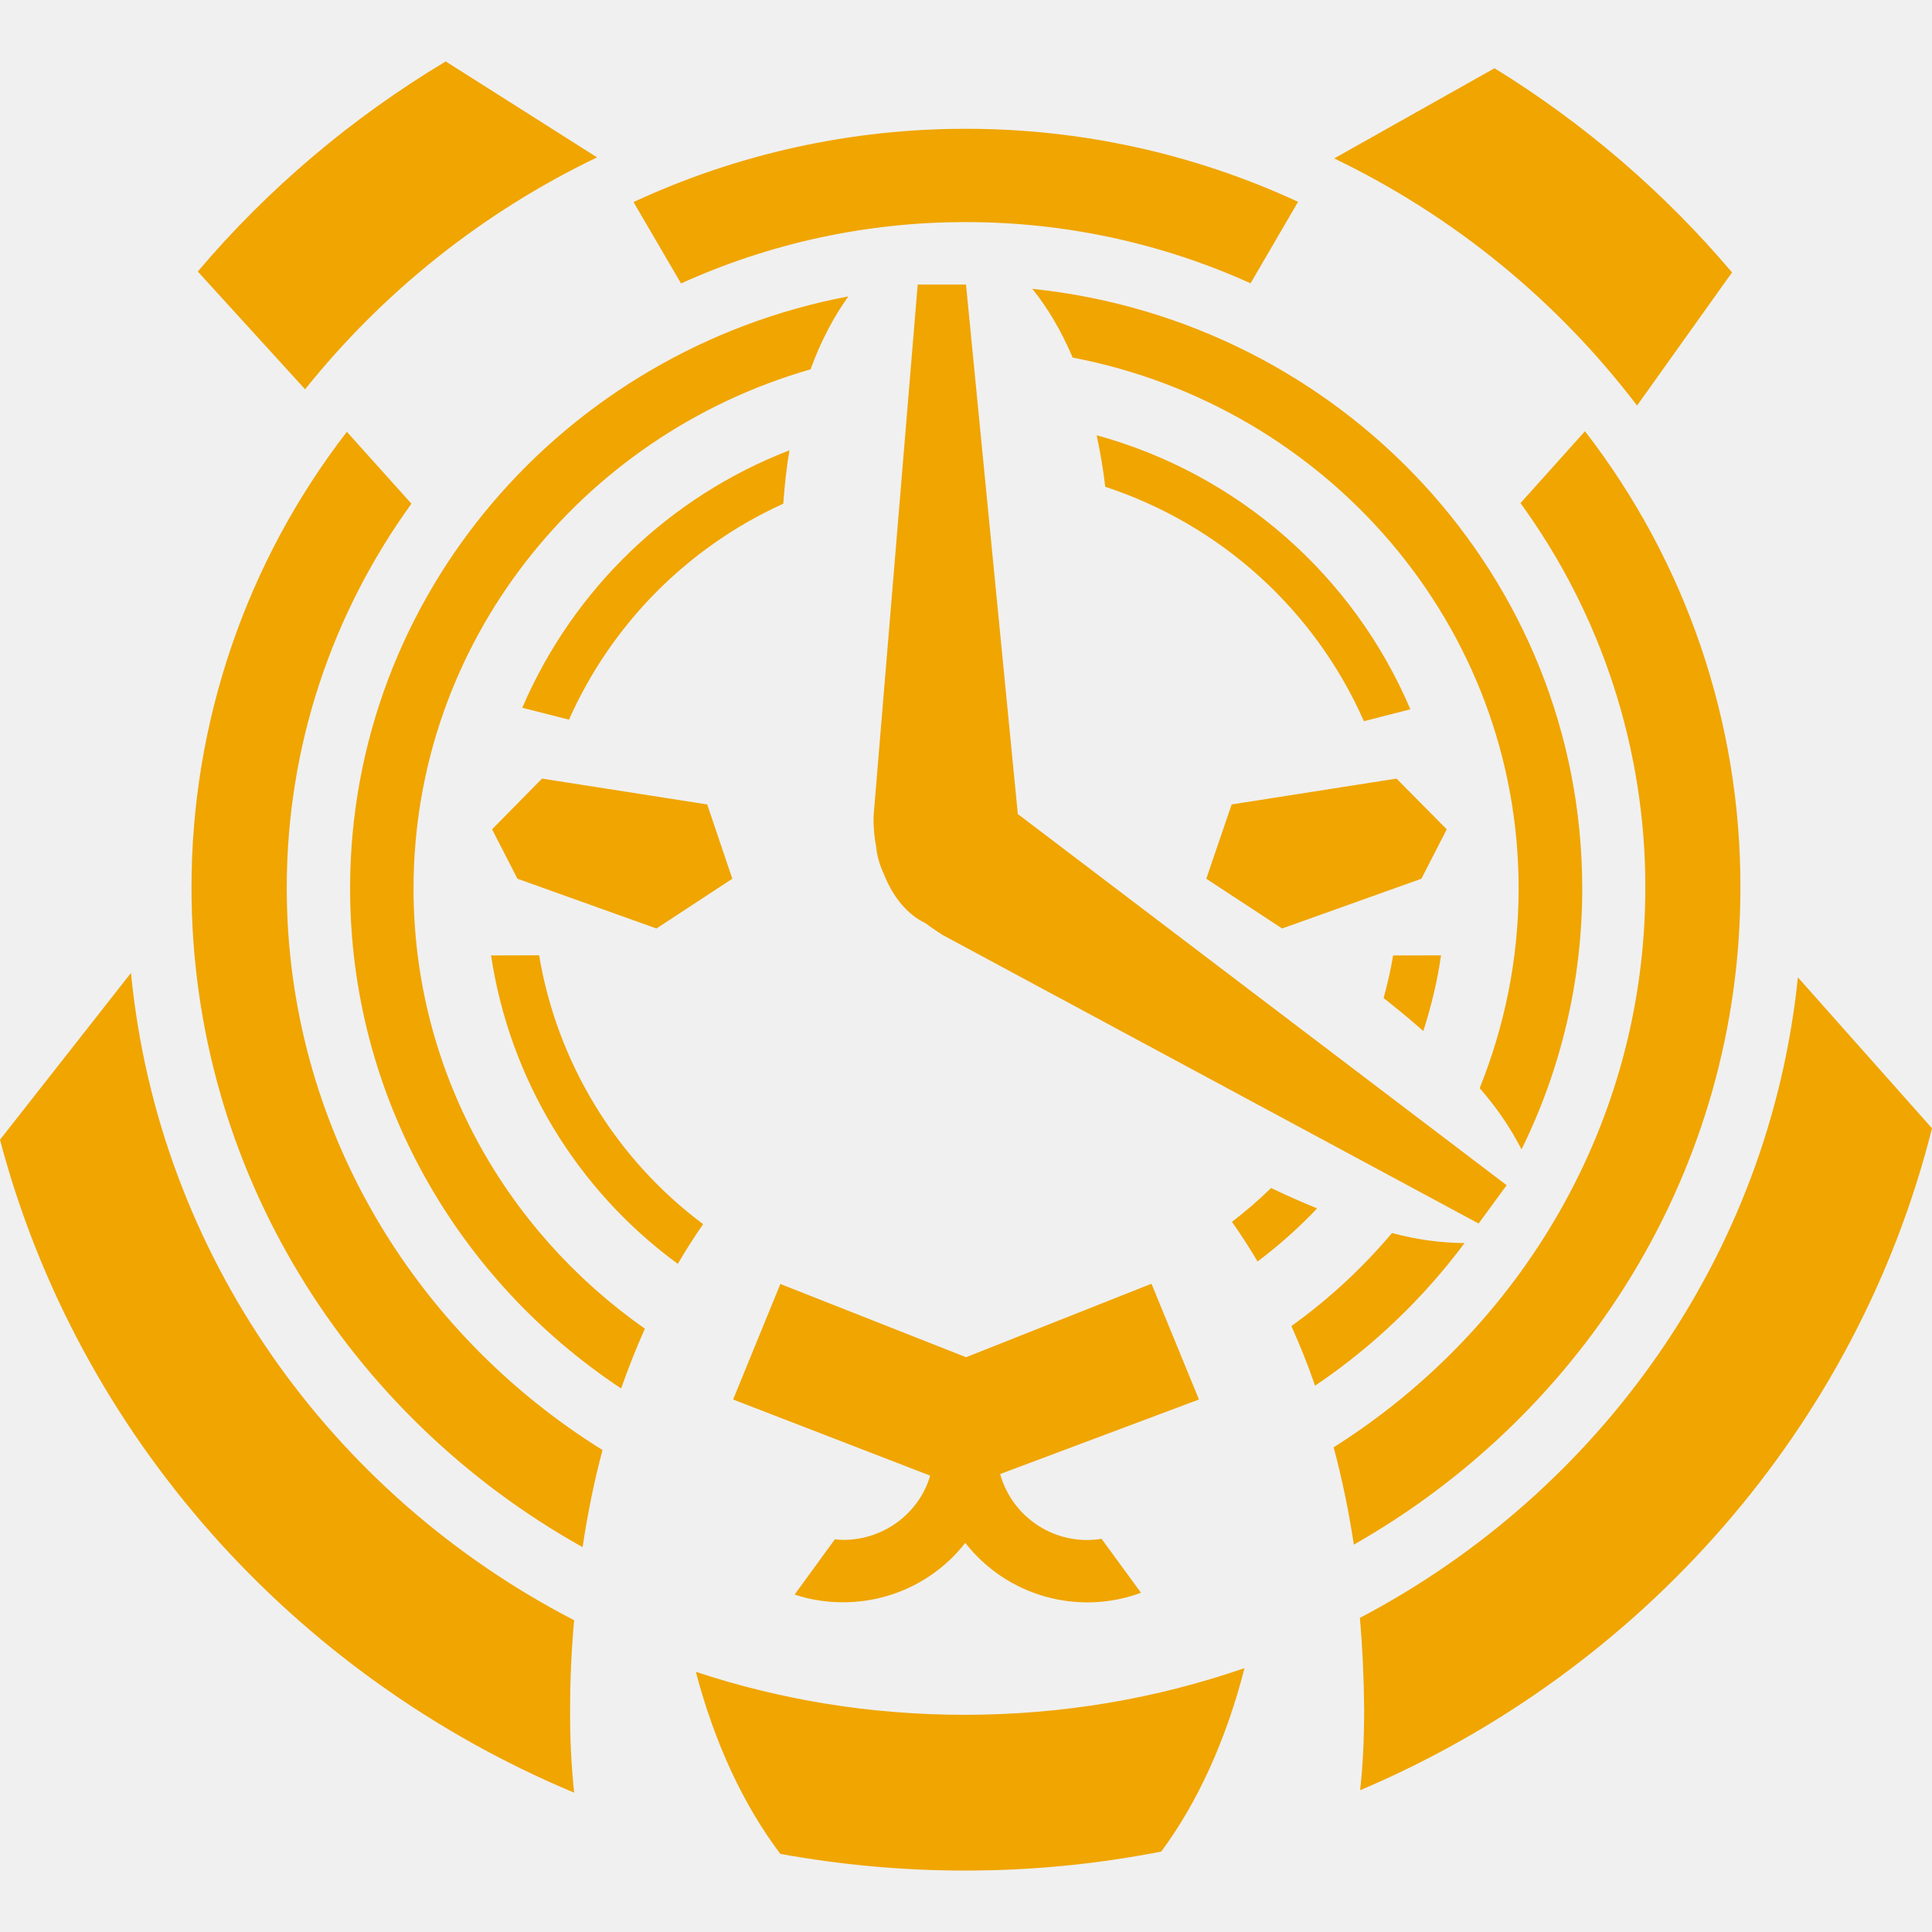
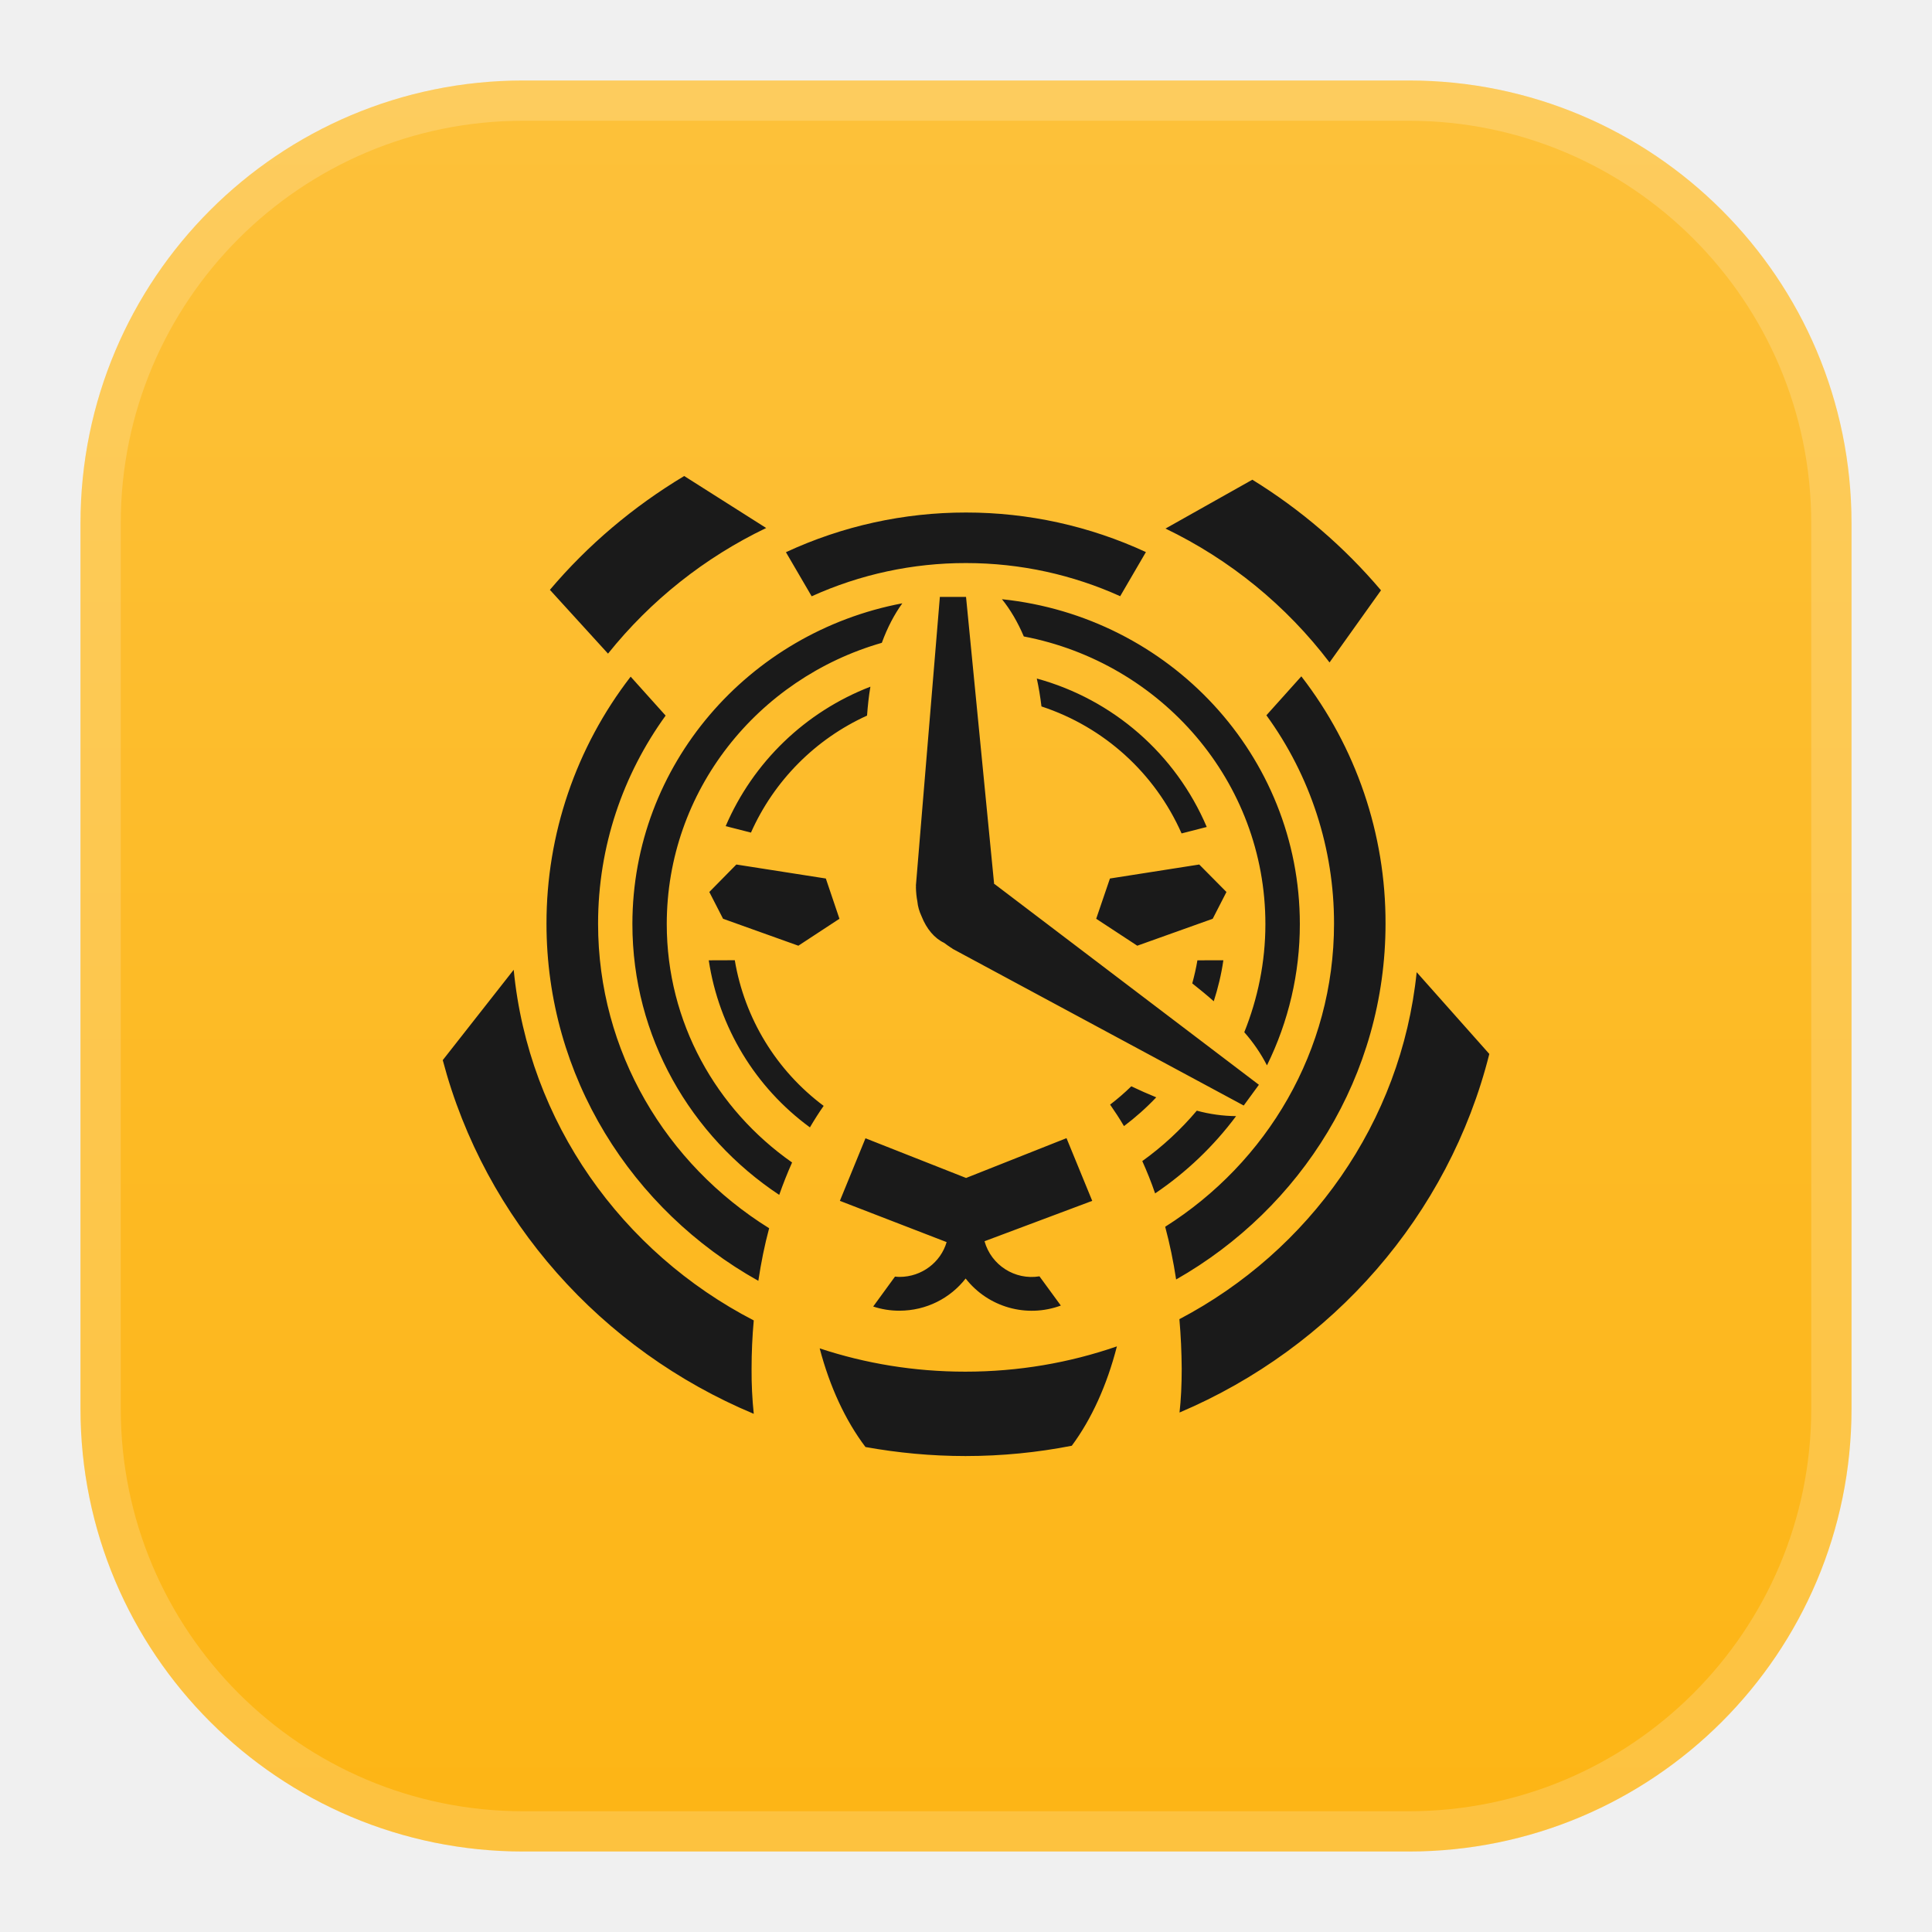
- <svg xmlns="http://www.w3.org/2000/svg" width="64" height="64" fill="#F0A500" role="img" viewBox="0 0 24 24">
-   <path d="M5.537.763c-1.167.7-2.21 1.582-3.08 2.61L3.79 4.836a10.422 10.422 0 013.627-2.881zm13.028.085l-1.991 1.12a10.381 10.381 0 013.762 3.07l1.18-1.654a12.371 12.371 0 00-2.95-2.536zm-6.564.752a9.788 9.788 0 00-4.131.91l.59 1.011a8.542 8.542 0 013.541-.762c1.261 0 2.457.274 3.534.76l.59-1.012a9.81 9.81 0 00-4.124-.907zM11.4 3.535l-.55 6.626h.003l-.002.04c.003.111.013.216.033.318.01.112.043.227.097.342.114.289.298.505.516.607.05.04.105.075.158.111a.98.98 0 01.033.02v.004l6.68 3.596.348-.476-6.058-4.6c-.007 0-.01-.005-.014-.008L12 3.535zm1.423.052c.19.234.361.523.502.855 3.155.604 5.54 3.325 5.54 6.596 0 .877-.176 1.712-.484 2.48a3.7 3.7 0 01.52.76 7.314 7.314 0 00.754-3.24c0-3.868-2.99-7.05-6.832-7.45zm-2.284.095c-3.527.667-6.19 3.708-6.19 7.356 0 2.584 1.335 4.863 3.367 6.21a9.84 9.84 0 01.295-.743c-1.74-1.219-2.874-3.214-2.874-5.467 0-3.054 2.082-5.632 4.932-6.45.128-.351.289-.656.47-.906zm9.15 1.675l-.801.893a8.101 8.101 0 011.551 4.777c0 2.916-1.542 5.481-3.872 6.952.104.388.188.792.251 1.209 2.87-1.632 4.802-4.677 4.802-8.16a9.224 9.224 0 00-1.93-5.67zm-15.38.007a9.25 9.25 0 00-1.93 5.665c0 3.507 1.954 6.567 4.858 8.19.063-.418.144-.822.248-1.206-2.36-1.468-3.923-4.045-3.923-6.984 0-1.777.573-3.422 1.549-4.772zm9.314.043c.044.203.08.416.107.64a5.332 5.332 0 013.213 2.912l.577-.148a5.942 5.942 0 00-3.897-3.404zm-3.816.187a5.939 5.939 0 00-3.319 3.198l.58.148A5.324 5.324 0 019.73 6.257c.017-.227.04-.45.077-.663zM6.733 9.672l-.62.63.315.614 1.727.618.942-.618-.312-.923zm10.615 0l-2.048.321-.315.923.942.618 1.73-.618.315-.614zM6.1 11.869A5.824 5.824 0 008.42 15.7c.1-.17.204-.335.315-.493a5.252 5.252 0 01-2.038-3.34zm11.206 0c-.03.18-.071.355-.118.529.174.138.338.272.493.41.097-.302.174-.617.22-.94zm-15.679.217L0 14.158c.966 3.661 3.638 6.65 7.132 8.111a9.399 9.399 0 01-.05-1.031c0-.375.017-.747.05-1.111-3.024-1.563-5.166-4.544-5.505-8.041zm20.707.055c-.352 3.45-2.464 6.394-5.441 7.957.033.374.05.755.053 1.136 0 .377-.017.71-.05 1.005 3.506-1.488 6.175-4.522 7.104-8.223zm-6.544 2.617a5.31 5.31 0 01-.486.42c.11.158.218.322.318.493.265-.2.513-.42.74-.66a10.61 10.61 0 01-.572-.253zm1.502.559a6.9 6.9 0 01-1.25 1.156c.106.236.207.485.294.741a7.667 7.667 0 001.857-1.772 3.554 3.554 0 01-.9-.125zm-2.988.63l-2.303.913-2.307-.91-.587 1.435 2.448.946c-.134.46-.568.798-1.08.798-.034 0-.07-.004-.104-.007l-.5.686c.188.063.39.096.6.096.621 0 1.17-.289 1.52-.738a1.924 1.924 0 002.183.62l-.49-.67a1.122 1.122 0 01-1.26-.805l2.47-.926zm1.156 4.775c-1.09.377-2.256.58-3.476.58-1.17 0-2.29-.186-3.34-.534.231.88.59 1.654 1.05 2.262.743.134 1.509.207 2.294.207.835 0 1.65-.082 2.437-.236.453-.61.807-1.39 1.035-2.28z" />
+ <svg xmlns="http://www.w3.org/2000/svg" width="64" height="64" viewBox="0 0 24 24">
+   <defs>
+     <linearGradient id="g" x1="0" y1="0" x2="0" y2="1">
+       <stop offset="0" stop-color="#FDC13A" />
+       <stop offset="1" stop-color="#FDB515" />
+     </linearGradient>
+   </defs>
+   <rect x="1" y="1" width="22" height="22" rx="5.5" fill="url(#g)" />
+   <rect x="1.25" y="1.25" width="21.5" height="21.5" rx="5.25" fill="none" stroke="#FFFFFF" stroke-opacity="0.18" stroke-width="0.5" />
+   <g fill="#1A1A1A" transform="translate(5.500 5.500) scale(0.5417)">
+     <path d="M5.537.763c-1.167.7-2.21 1.582-3.08 2.61L3.79 4.836a10.422 10.422 0 013.627-2.881zm13.028.085l-1.991 1.12a10.381 10.381 0 013.762 3.07l1.18-1.654a12.371 12.371 0 00-2.95-2.536zm-6.564.752a9.788 9.788 0 00-4.131.91l.59 1.011a8.542 8.542 0 013.541-.762c1.261 0 2.457.274 3.534.76l.59-1.012a9.81 9.81 0 00-4.124-.907zM11.4 3.535l-.55 6.626h.003l-.002.04c.003.111.013.216.033.318.01.112.043.227.097.342.114.289.298.505.516.607.05.04.105.075.158.111a.98.98 0 01.033.02v.004l6.68 3.596.348-.476-6.058-4.6c-.007 0-.01-.005-.014-.008L12 3.535zm1.423.052c.19.234.361.523.502.855 3.155.604 5.54 3.325 5.54 6.596 0 .877-.176 1.712-.484 2.48a3.7 3.7 0 01.52.76 7.314 7.314 0 00.754-3.24c0-3.868-2.99-7.05-6.832-7.45zm-2.284.095c-3.527.667-6.19 3.708-6.19 7.356 0 2.584 1.335 4.863 3.367 6.21a9.84 9.84 0 01.295-.743c-1.74-1.219-2.874-3.214-2.874-5.467 0-3.054 2.082-5.632 4.932-6.45.128-.351.289-.656.47-.906zm9.15 1.675l-.801.893a8.101 8.101 0 011.551 4.777c0 2.916-1.542 5.481-3.872 6.952.104.388.188.792.251 1.209 2.87-1.632 4.802-4.677 4.802-8.16a9.224 9.224 0 00-1.93-5.67zm-15.38.007a9.25 9.25 0 00-1.93 5.665c0 3.507 1.954 6.567 4.858 8.19.063-.418.144-.822.248-1.206-2.36-1.468-3.923-4.045-3.923-6.984 0-1.777.573-3.422 1.549-4.772zm9.314.043c.044.203.08.416.107.64a5.332 5.332 0 013.213 2.912l.577-.148a5.942 5.942 0 00-3.897-3.404zm-3.816.187a5.939 5.939 0 00-3.319 3.198l.58.148A5.324 5.324 0 019.73 6.257c.017-.227.04-.45.077-.663zM6.733 9.672l-.62.63.315.614 1.727.618.942-.618-.312-.923zm10.615 0l-2.048.321-.315.923.942.618 1.73-.618.315-.614zM6.1 11.869A5.824 5.824 0 008.42 15.7c.1-.17.204-.335.315-.493a5.252 5.252 0 01-2.038-3.34zm11.206 0c-.03.18-.071.355-.118.529.174.138.338.272.493.41.097-.302.174-.617.22-.94zm-15.679.217L0 14.158c.966 3.661 3.638 6.65 7.132 8.111a9.399 9.399 0 01-.05-1.031c0-.375.017-.747.05-1.111-3.024-1.563-5.166-4.544-5.505-8.041zm20.707.055c-.352 3.45-2.464 6.394-5.441 7.957.033.374.05.755.053 1.136 0 .377-.017.71-.05 1.005 3.506-1.488 6.175-4.522 7.104-8.223zm-6.544 2.617a5.31 5.31 0 01-.486.42c.11.158.218.322.318.493.265-.2.513-.42.74-.66a10.61 10.61 0 01-.572-.253zm1.502.559a6.9 6.9 0 01-1.25 1.156c.106.236.207.485.294.741a7.667 7.667 0 001.857-1.772 3.554 3.554 0 01-.9-.125zm-2.988.63l-2.303.913-2.307-.91-.587 1.435 2.448.946c-.134.46-.568.798-1.08.798-.034 0-.07-.004-.104-.007l-.5.686c.188.063.39.096.6.096.621 0 1.17-.289 1.52-.738a1.924 1.924 0 002.183.62l-.49-.67a1.122 1.122 0 01-1.26-.805l2.47-.926zm1.156 4.775c-1.09.377-2.256.58-3.476.58-1.17 0-2.29-.186-3.34-.534.231.88.59 1.654 1.05 2.262.743.134 1.509.207 2.294.207.835 0 1.65-.082 2.437-.236.453-.61.807-1.39 1.035-2.28z" />
+   </g>
</svg>
